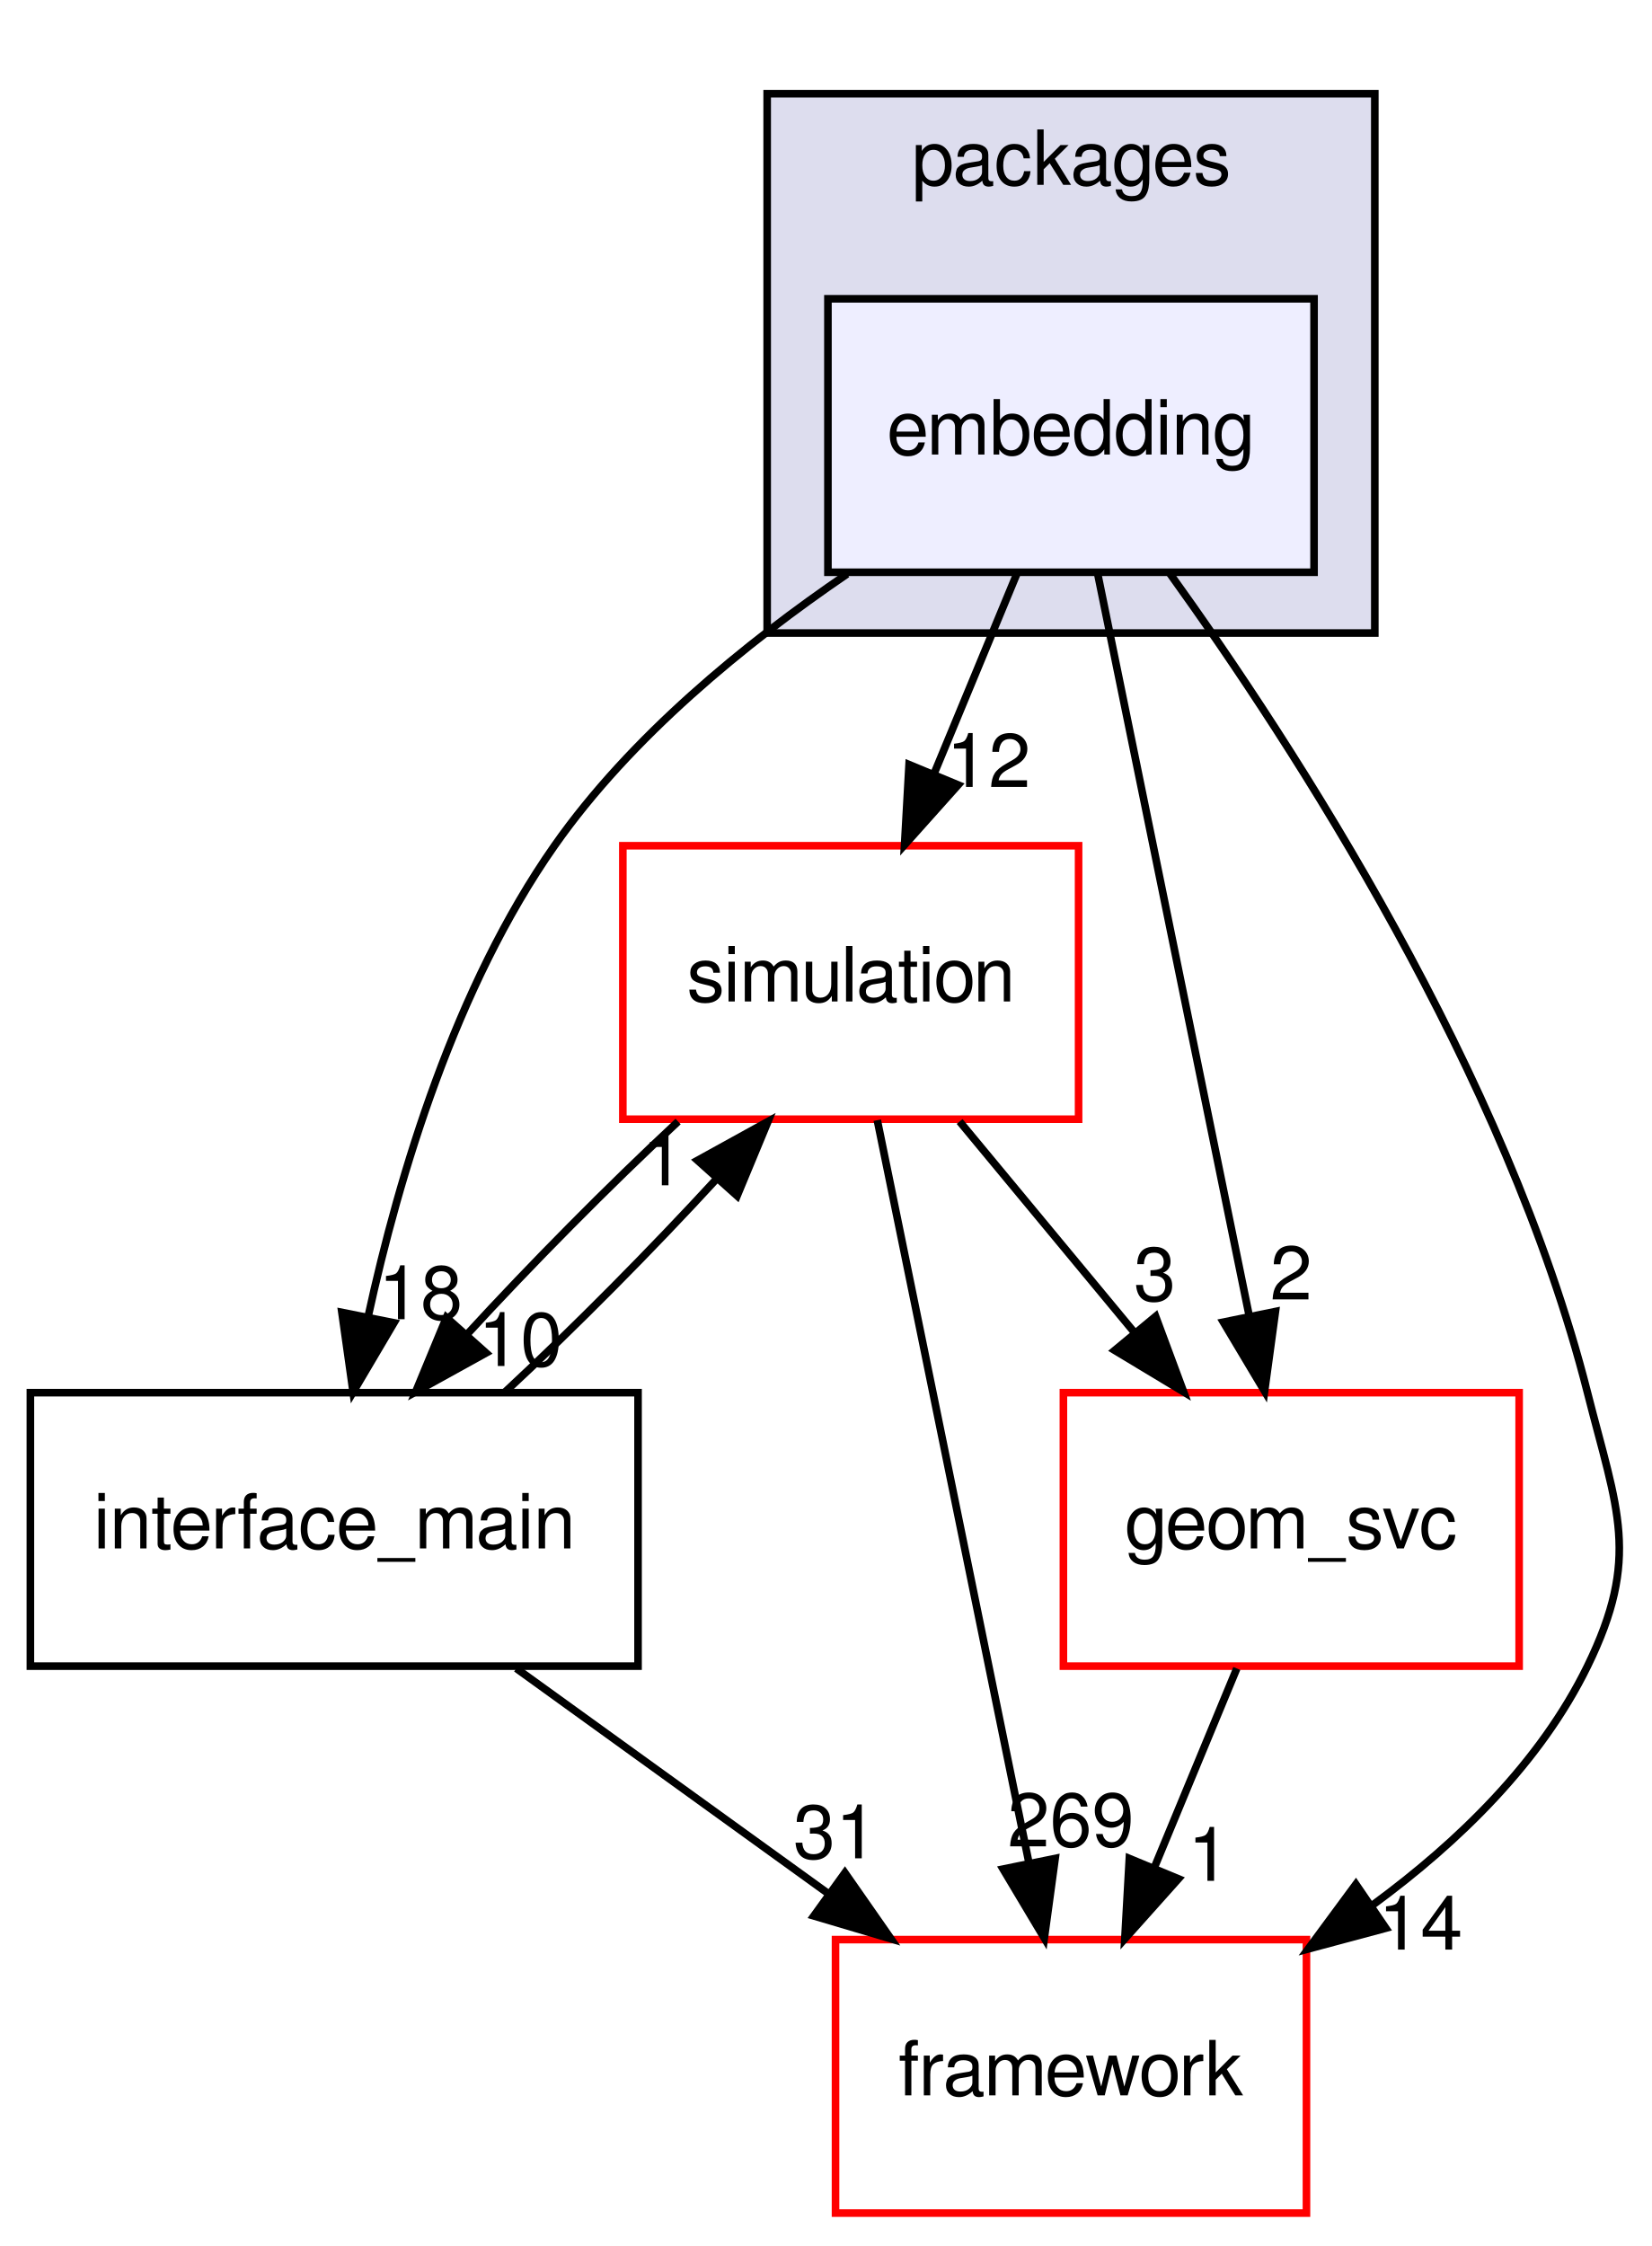
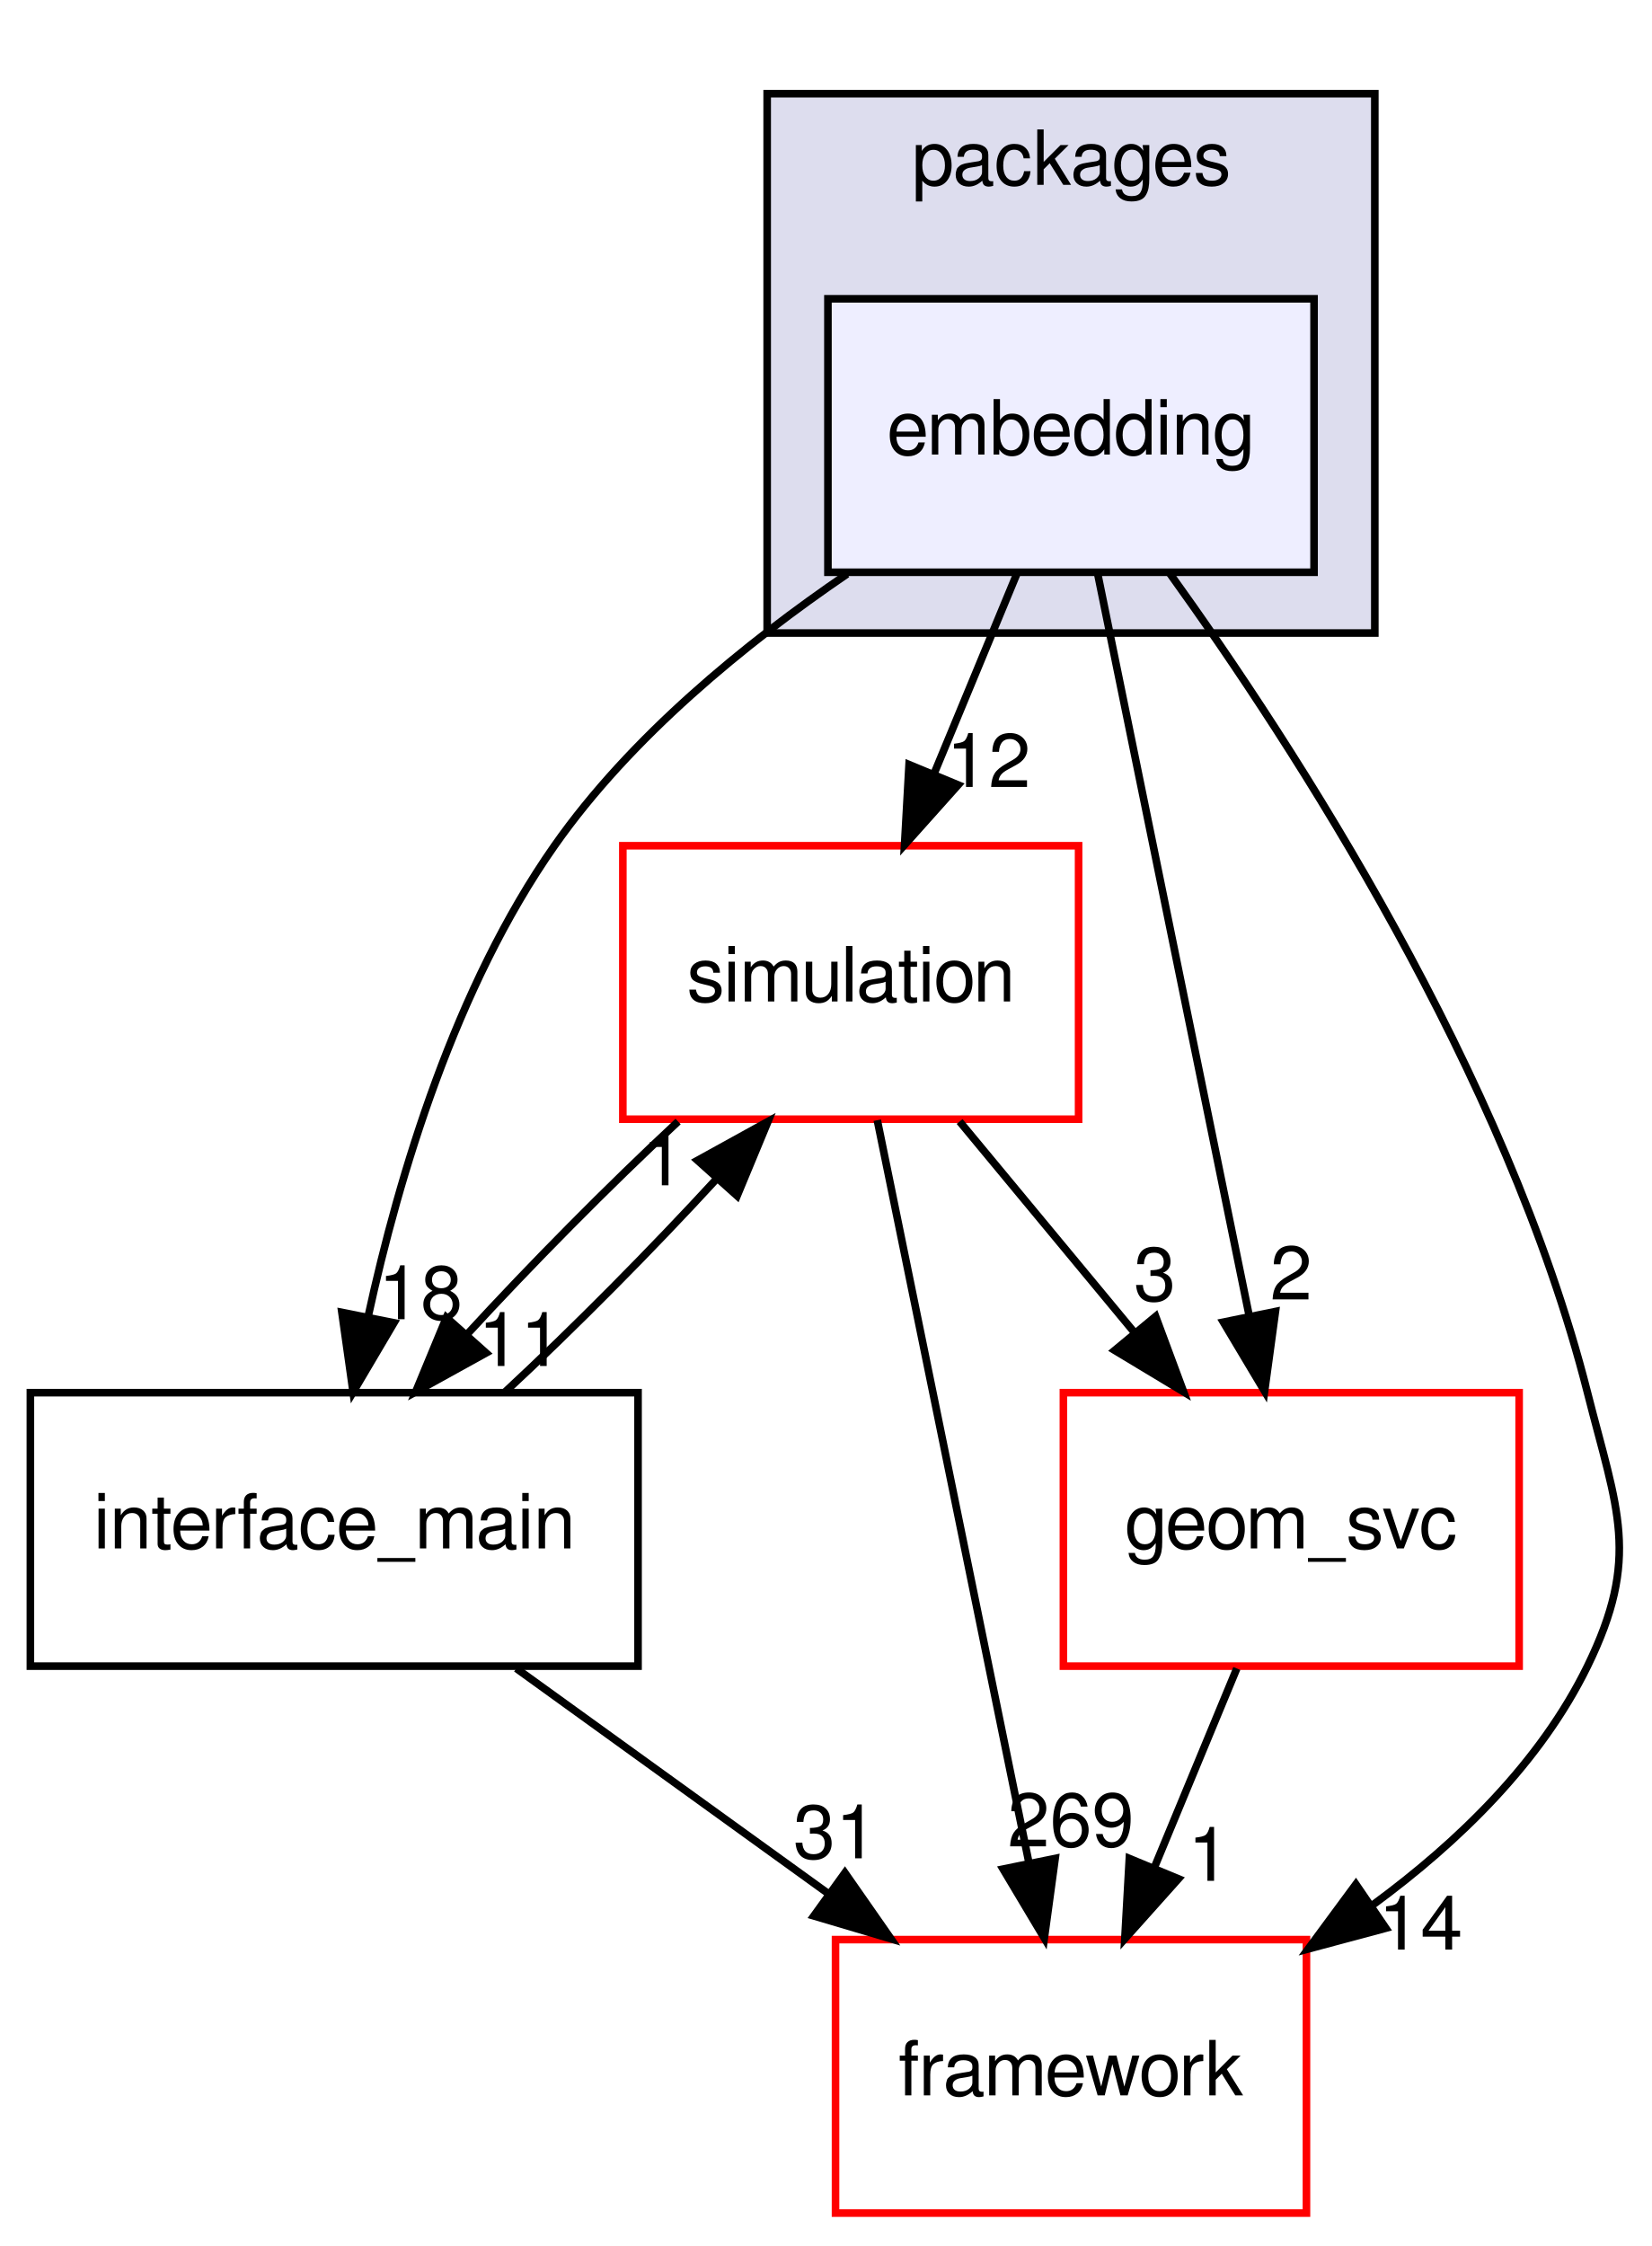
<svg xmlns="http://www.w3.org/2000/svg" xmlns:xlink="http://www.w3.org/1999/xlink" width="217pt" height="295pt" viewBox="0.00 0.00 217.49 295.00">
  <g id="graph0" class="graph" transform="scale(1 1) rotate(0) translate(4 291)">
    <g id="clust1" class="cluster">
      <g id="a_clust1">
        <a xlink:href="dir_5e295cd396ed00d01dcf10a6f0e423f9.html" target="_top" xlink:title="packages">
          <polygon fill="#ddddee" stroke="black" points="97,-208 97,-279 177,-279 177,-208 97,-208" />
          <text text-anchor="middle" x="137" y="-267" font-family="FreeSans" font-size="10.00">packages</text>
        </a>
      </g>
    </g>
    <g id="node1" class="node">
      <g id="a_node1">
        <a xlink:href="dir_57aa6816b71db998cf2dd50cc9ec5921.html" target="_top" xlink:title="embedding">
          <polygon fill="#eeeeff" stroke="black" points="169,-252 105,-252 105,-216 169,-216 169,-252" />
          <text text-anchor="middle" x="137" y="-231.5" font-family="FreeSans" font-size="10.00">embedding</text>
        </a>
      </g>
    </g>
    <g id="node2" class="node">
      <g id="a_node2">
        <a xlink:href="dir_0a538a087021ce8adf1d4849fdeba031.html" target="_top" xlink:title="simulation">
          <polygon fill="none" stroke="red" points="138,-180 78,-180 78,-144 138,-144 138,-180" />
          <text text-anchor="middle" x="108" y="-159.5" font-family="FreeSans" font-size="10.00">simulation</text>
        </a>
      </g>
    </g>
    <g id="edge6" class="edge">
      <path fill="none" stroke="black" d="M129.831,-215.697C126.565,-207.813 122.626,-198.304 118.998,-189.546" />
      <polygon fill="black" stroke="black" points="122.147,-188.003 115.086,-180.104 115.68,-190.683 122.147,-188.003" />
      <g id="a_edge6-headlabel">
        <a xlink:href="dir_000069_000062.html" target="_top" xlink:title="12">
          <text text-anchor="middle" x="126.146" y="-187.738" font-family="FreeSans" font-size="10.00">12</text>
        </a>
      </g>
    </g>
    <g id="node3" class="node">
      <g id="a_node3">
        <a xlink:href="dir_21fa564a88be47a3879b0c5d4f9e77d5.html" target="_top" xlink:title="interface_main">
          <polygon fill="none" stroke="black" points="80,-108 0,-108 0,-72 80,-72 80,-108" />
          <text text-anchor="middle" x="40" y="-87.5" font-family="FreeSans" font-size="10.00">interface_main</text>
        </a>
      </g>
    </g>
    <g id="edge7" class="edge">
      <path fill="none" stroke="black" d="M107.525,-215.771C94.127,-206.638 79.059,-194.335 69,-180 55.986,-161.454 48.546,-136.713 44.468,-118.024" />
      <polygon fill="black" stroke="black" points="47.873,-117.201 42.487,-108.078 41.008,-118.569 47.873,-117.201" />
      <g id="a_edge7-headlabel">
        <a xlink:href="dir_000069_000049.html" target="_top" xlink:title="18">
          <text text-anchor="middle" x="51.36" y="-117.672" font-family="FreeSans" font-size="10.00">18</text>
        </a>
      </g>
    </g>
    <g id="node4" class="node">
      <g id="a_node4">
        <a xlink:href="dir_ec5b6dea0f546bb9c4903c2bcb98e114.html" target="_top" xlink:title="framework">
          <polygon fill="none" stroke="red" points="168,-36 106,-36 106,-0 168,-0 168,-36" />
          <text text-anchor="middle" x="137" y="-15.5" font-family="FreeSans" font-size="10.00">framework</text>
        </a>
      </g>
    </g>
    <g id="edge8" class="edge">
      <path fill="none" stroke="black" d="M149.925,-215.963C166.502,-192.933 194.379,-149.908 205,-108 208.931,-92.49 212.022,-86.377 205,-72 198.823,-59.354 188.009,-48.847 176.799,-40.614" />
      <polygon fill="black" stroke="black" points="178.453,-37.506 168.219,-34.764 174.509,-43.289 178.453,-37.506" />
      <g id="a_edge8-headlabel">
        <a xlink:href="dir_000069_000041.html" target="_top" xlink:title="14">
          <text text-anchor="middle" x="183.022" y="-34.685" font-family="FreeSans" font-size="10.00">14</text>
        </a>
      </g>
    </g>
    <g id="node5" class="node">
      <g id="a_node5">
        <a xlink:href="dir_1e3a55bacfbd23a6aba299383b6b7742.html" target="_top" xlink:title="geom_svc">
          <polygon fill="none" stroke="red" points="196,-108 136,-108 136,-72 196,-72 196,-108" />
          <text text-anchor="middle" x="166" y="-87.5" font-family="FreeSans" font-size="10.00">geom_svc</text>
        </a>
      </g>
    </g>
    <g id="edge9" class="edge">
      <path fill="none" stroke="black" d="M140.498,-215.871C145.462,-191.564 154.6,-146.819 160.483,-118.013" />
      <polygon fill="black" stroke="black" points="163.918,-118.687 162.49,-108.189 157.059,-117.287 163.918,-118.687" />
      <g id="a_edge9-headlabel">
        <a xlink:href="dir_000069_000071.html" target="_top" xlink:title="2">
          <text text-anchor="middle" x="165.98" y="-120.277" font-family="FreeSans" font-size="10.00">2</text>
        </a>
      </g>
    </g>
    <g id="edge1" class="edge">
      <path fill="none" stroke="black" d="M85.275,-143.697C76.166,-135.22 65.919,-124.864 57.403,-115.583" />
      <polygon fill="black" stroke="black" points="59.994,-113.229 50.721,-108.104 54.774,-117.893 59.994,-113.229" />
      <g id="a_edge1-headlabel">
-         <a xlink:href="dir_000062_000049.html" target="_top" xlink:title="10">
-           <text text-anchor="middle" x="64.506" y="-111.517" font-family="FreeSans" font-size="10.00">10</text>
+         <a xlink:href="dir_000062_000049.html" target="_top" xlink:title="11">
+           <text text-anchor="middle" x="64.506" y="-111.517" font-family="FreeSans" font-size="10.00">11</text>
        </a>
      </g>
    </g>
    <g id="edge2" class="edge">
      <path fill="none" stroke="black" d="M111.498,-143.871C116.462,-119.564 125.6,-74.819 131.483,-46.013" />
      <polygon fill="black" stroke="black" points="134.918,-46.687 133.49,-36.189 128.059,-45.287 134.918,-46.687" />
      <g id="a_edge2-headlabel">
        <a xlink:href="dir_000062_000041.html" target="_top" xlink:title="269">
          <text text-anchor="middle" x="136.98" y="-48.277" font-family="FreeSans" font-size="10.00">269</text>
        </a>
      </g>
    </g>
    <g id="edge3" class="edge">
      <path fill="none" stroke="black" d="M122.337,-143.697C129.291,-135.305 137.77,-125.07 145.401,-115.861" />
      <polygon fill="black" stroke="black" points="148.143,-118.038 151.828,-108.104 142.753,-113.571 148.143,-118.038" />
      <g id="a_edge3-headlabel">
        <a xlink:href="dir_000062_000071.html" target="_top" xlink:title="3">
          <text text-anchor="middle" x="148.036" y="-120.117" font-family="FreeSans" font-size="10.00">3</text>
        </a>
      </g>
    </g>
    <g id="edge4" class="edge">
      <path fill="none" stroke="black" d="M62.511,-108.104C71.602,-116.552 81.854,-126.901 90.396,-136.199" />
      <polygon fill="black" stroke="black" points="87.83,-138.579 97.107,-143.697 93.046,-133.911 87.83,-138.579" />
      <g id="a_edge4-headlabel">
        <a xlink:href="dir_000049_000062.html" target="_top" xlink:title="1">
          <text text-anchor="middle" x="83.317" y="-135.295" font-family="FreeSans" font-size="10.00">1</text>
        </a>
      </g>
    </g>
    <g id="edge5" class="edge">
      <path fill="none" stroke="black" d="M63.977,-71.697C76.311,-62.796 91.516,-51.823 104.853,-42.199" />
      <polygon fill="black" stroke="black" points="107.237,-44.794 113.298,-36.104 103.141,-39.118 107.237,-44.794" />
      <g id="a_edge5-headlabel">
        <a xlink:href="dir_000049_000041.html" target="_top" xlink:title="31">
          <text text-anchor="middle" x="105.984" y="-46.7" font-family="FreeSans" font-size="10.00">31</text>
        </a>
      </g>
    </g>
    <g id="edge10" class="edge">
      <path fill="none" stroke="black" d="M158.831,-71.697C155.565,-63.813 151.626,-54.304 147.998,-45.546" />
      <polygon fill="black" stroke="black" points="151.147,-44.003 144.086,-36.104 144.68,-46.682 151.147,-44.003" />
      <g id="a_edge10-headlabel">
        <a xlink:href="dir_000071_000041.html" target="_top" xlink:title="1">
          <text text-anchor="middle" x="155.146" y="-43.737" font-family="FreeSans" font-size="10.00">1</text>
        </a>
      </g>
    </g>
  </g>
</svg>
